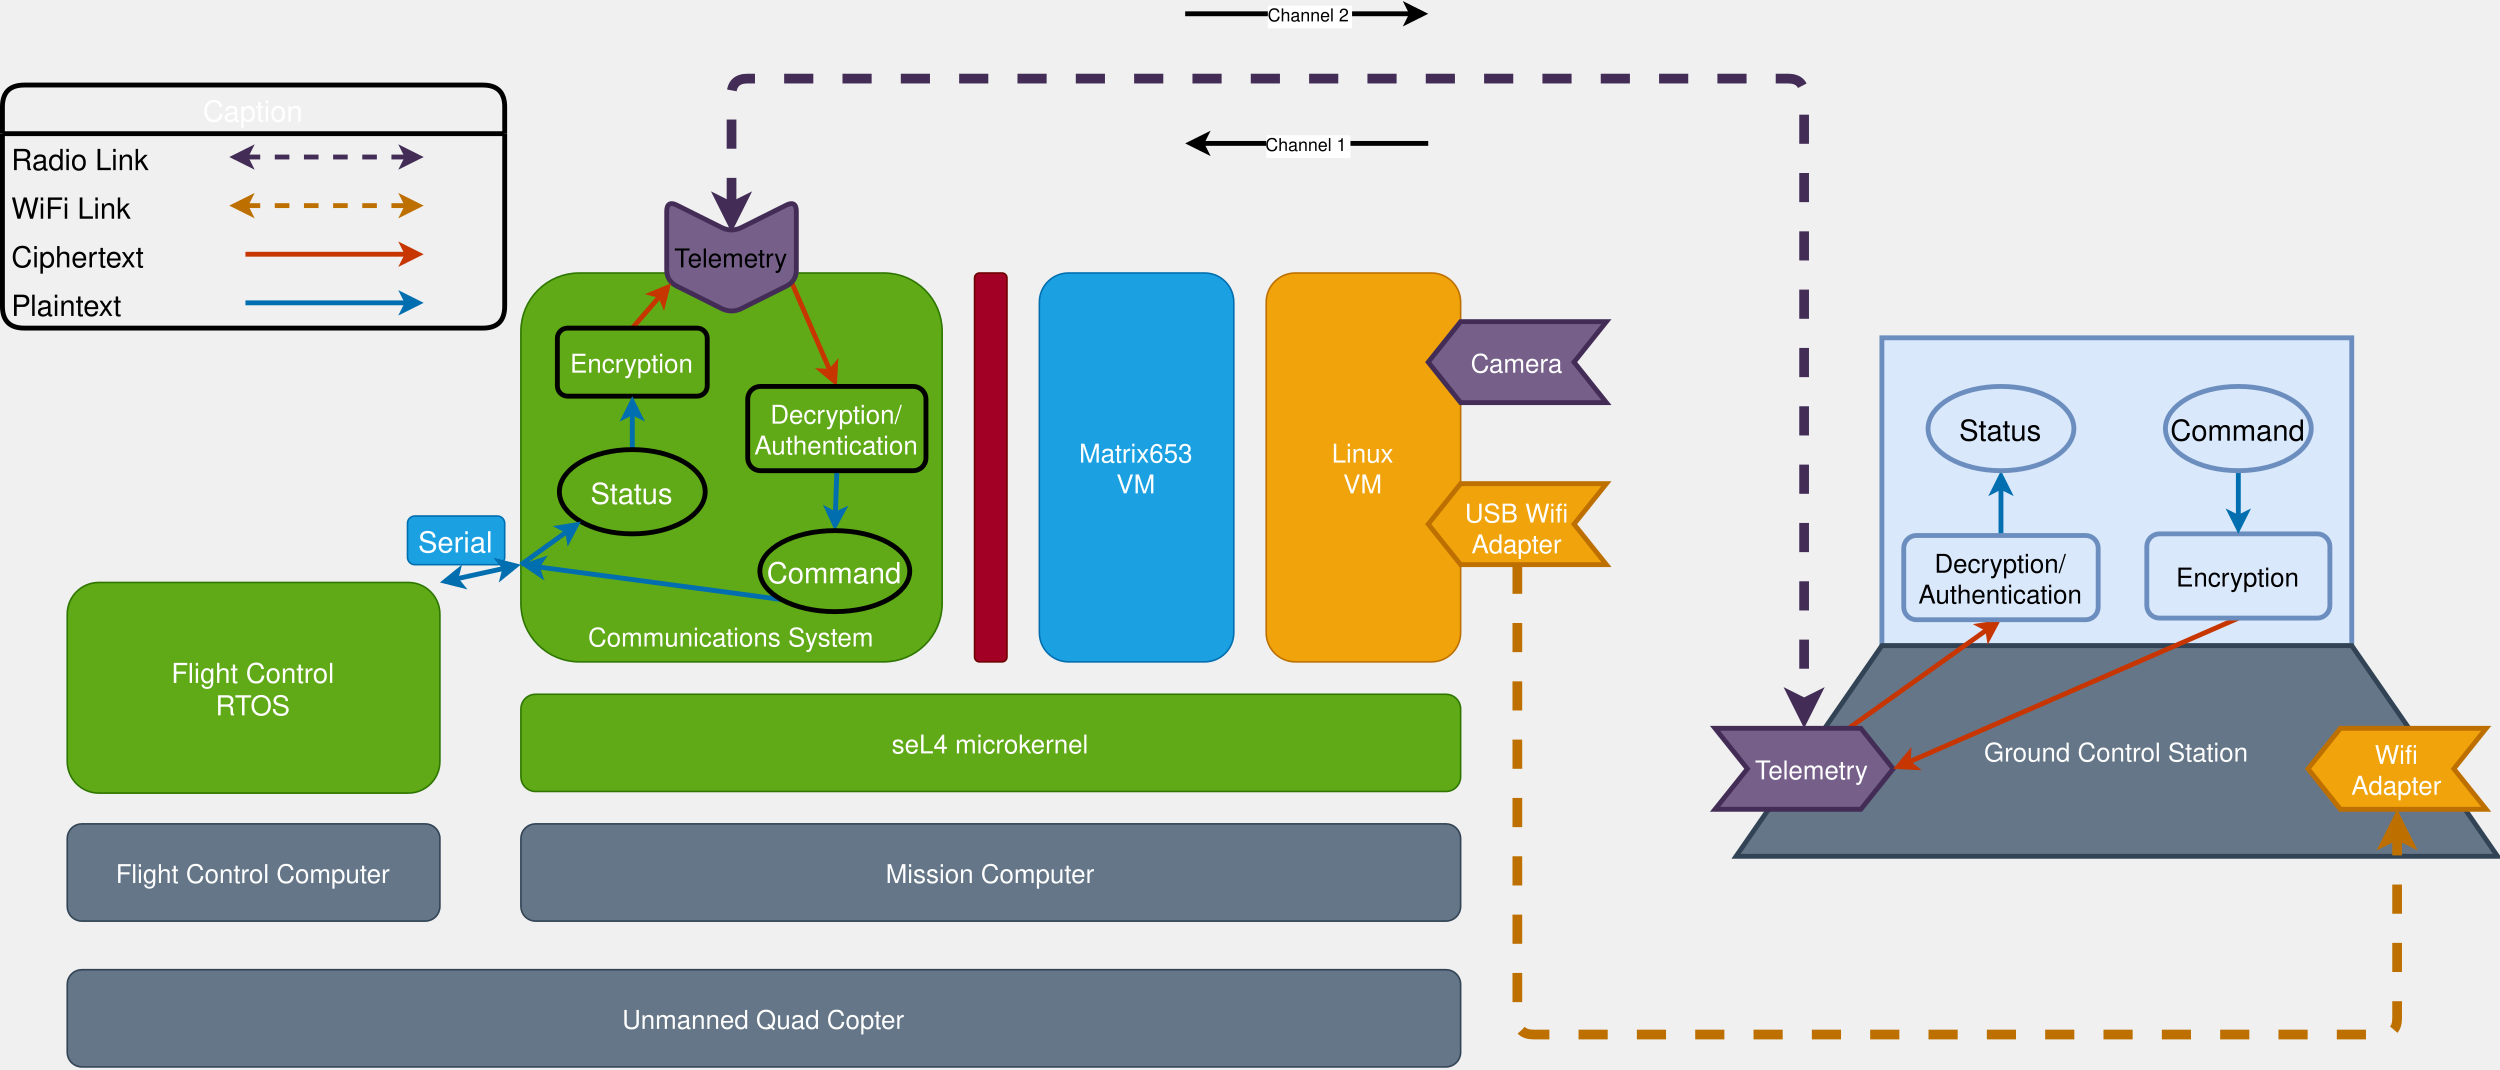
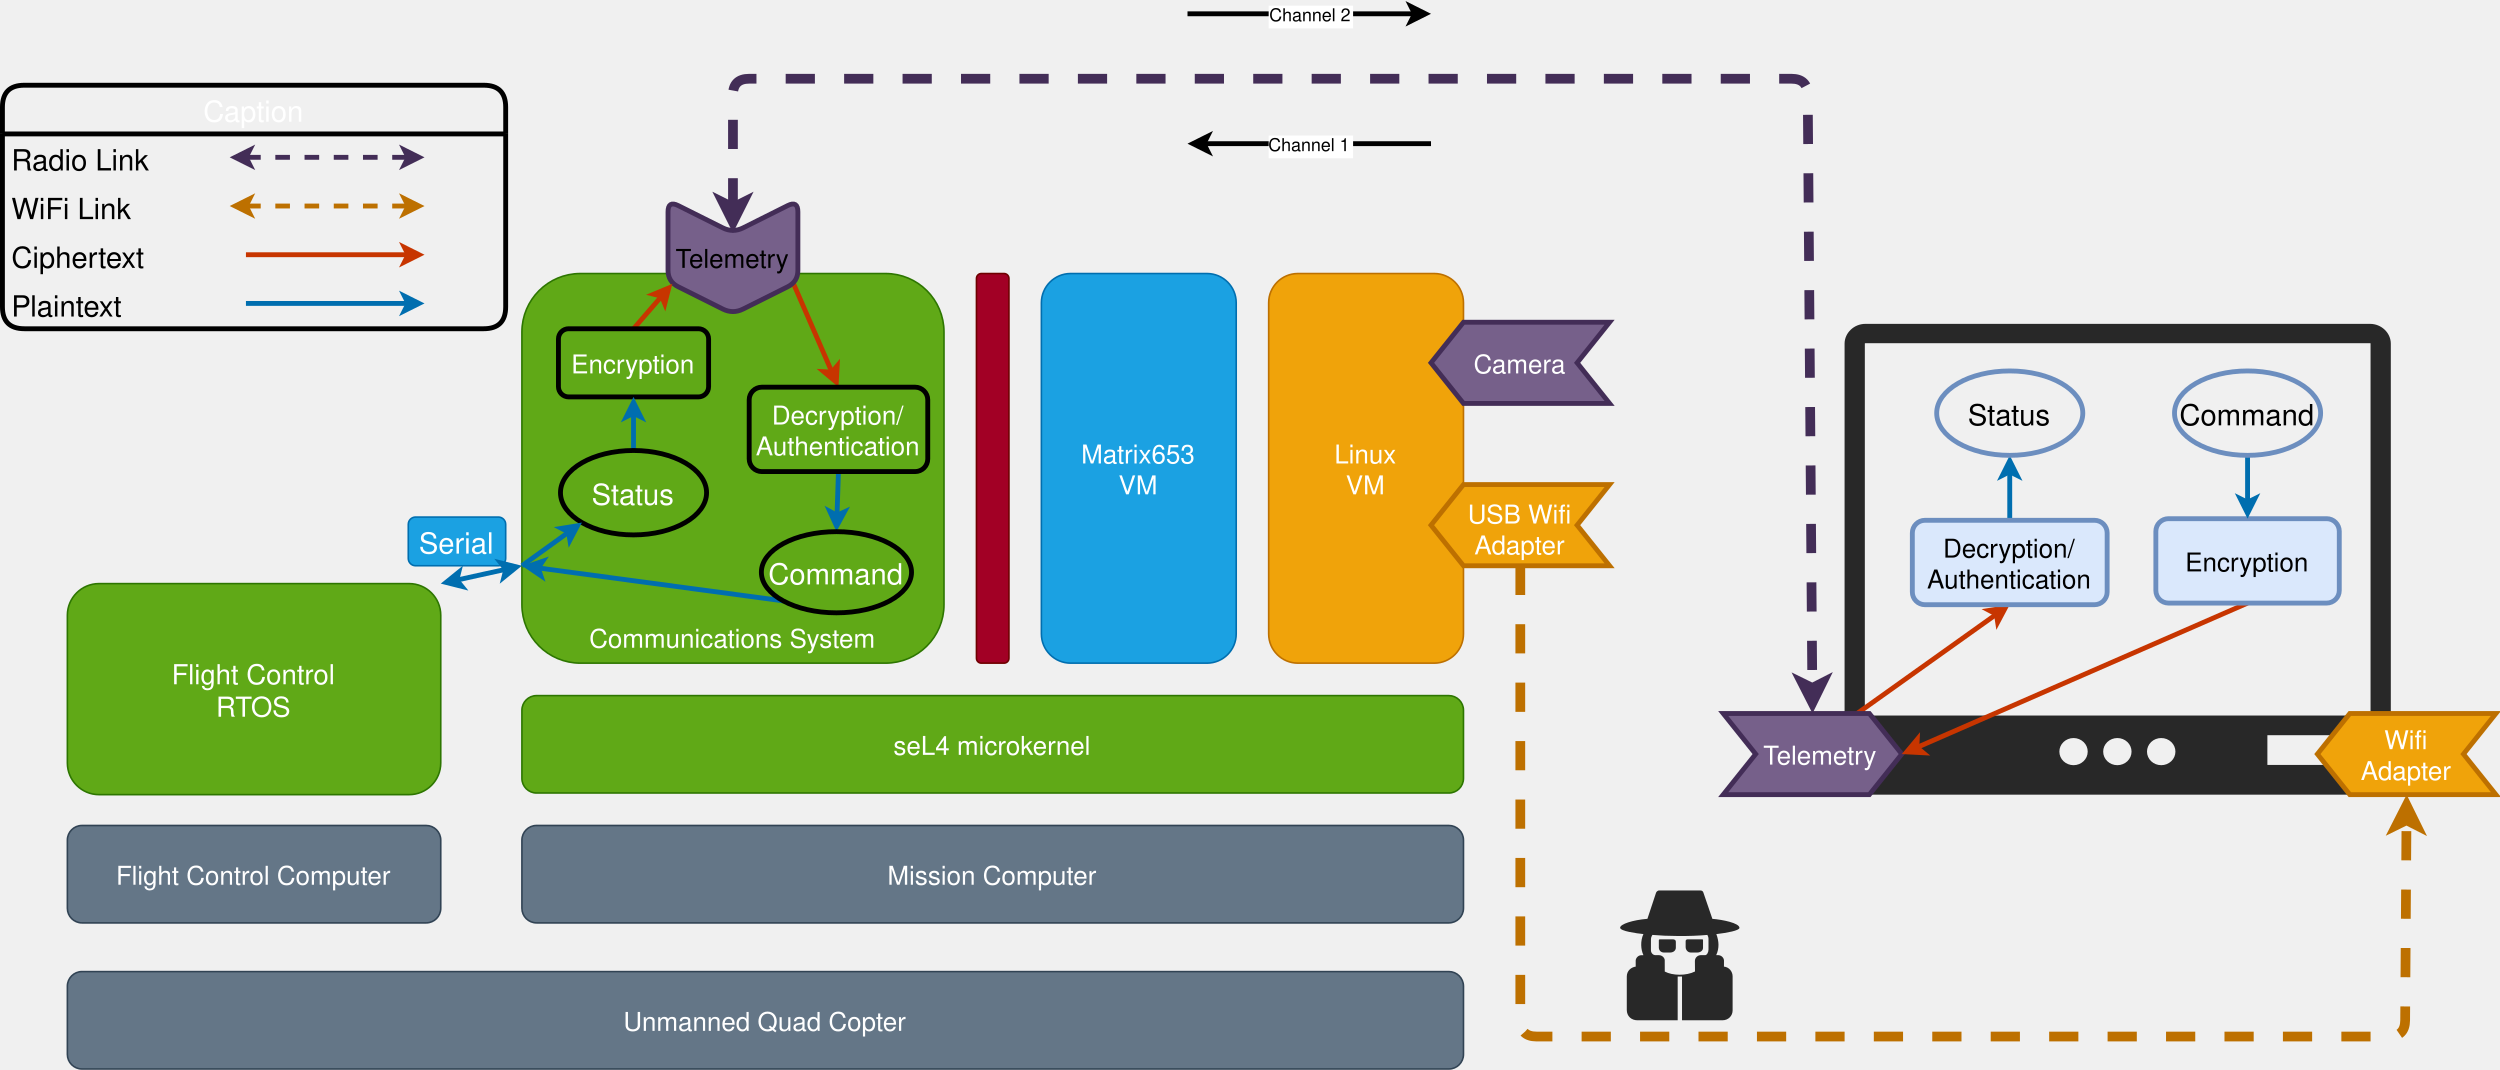
- <svg xmlns="http://www.w3.org/2000/svg" version="1.1" width="1543px" height="660px" viewBox="-0.5 -0.5 1543 660" content="&lt;mxfile&gt;&lt;diagram id=&quot;E4ksEo9JBggvoTbmlbK2&quot; name=&quot;Page-1&quot;&gt;7V1dc+I4Fv01PG6XZdmS/RhI0vuQru3tzGzPPCogQNXGpmzTgf71K4H8JQlsHBlIT1KpCha2sM+99+ge6YqM4GS1/ZyS9fJLMqPRyHVm2xG8H7ku8BHmf0TLTrYAAA8ti5TNZFvV8Mx+UdnoyNYNm9GscWKeJFHO1s3GaRLHdJo32kiaJq/N0+ZJ1PzUNVlQreF5SiK99Tub5UvZihyneuPflC2W8qPD4o0VKU6WDdmSzJLXWhN8GMFJmiT54dVqO6GRQK/A5XDd45F3yxtLaZx3usCTyP8k0UY+3TNNGYnk/eW74qFzuuVdjrM8TX7QSRIl6b4dOg56uOP9j+csimrt4IUAyh9oTCK2iHnblN8T5W+Of9I0ZxzNO/nGis1m4lPGabKJZ1TcGhD9JXEubQ8CeVzrf77/4e2LiGTCoA5/rT+/hER8Jt3WmiQen2myonm646fId7m1DpdI74S+PH6tTI1k07JmZCjbiHSuRdlzhT9/IU1gNoerGeMx2n+C60z406dJtH+1Wm8EkqqFFPia5kAeRgE+AaNmWMidw/cUQyA7IAdNjH1Px7gEtA4ysgCy7vFfWJaxJP5NsIWoHVw/GAhcXwM3o0+eoD42FRikMdWp5TS4DgnBWeC691hQ8UXA9dAFwUUd6AEJ6hUP/+2P/zxfBWk8CEXAEHSjCGCDiLGG9MWgHMBJXcdAr6YxzPUsYFdkaWeAp8SpAibh98+J5Qww0aPj2AITeR3AHAxLoGH5xOLNthbn//tynmvOHQIdoqP5uP8xoTm+x85QfBq47eiCweANDbkAyVO2RT58A8Rl6tvZYask2j7EKLgmxMAP2umAzri+kodxEgstQLcs/4sfOp+wLw//Hh2SfPH6fls/2BUHfBDcHa7yi8O/6+9Vl+2PiusO9ii0HGwXH2WwqMFFONqOycITzIXESUrKkk06LZWuhD4n6YIW53nyTAHXScunNCI5+9mUq2/j9A6kzsXsWrzMcrrmD7rmOpJ/kJB8+6av1TGHbUsLYQ805aeB5/Hh0cethkInQi5Ncg5JIvRm6OiGwwg5gWBFkk6L7jw78ef5fiP+gEFQYkP4BVbGYl1S/kEjWnXUKvFlPNbxkk19hH17tBmM6Dj2hnNPyY0A9jVrDCXvAXepM1IjI4+gaUBf5t1QbLr4jNBgPrWDIigHkWJQMSn40JSeh1aA1KXQ5z1wjZmSZxnyx4gqT/nfX4notcFWZXs3yjLaqVT4/SkrO5xjoqtyxsGGLQFo2tKDui09E0NZkVoA6xR18QQB2E4QSsoaLEHAhgQBXzFB6CCZrSQIRvAsJAjHEgIbEeaEuBlhgT6ZUUZhPcJ8K2Sp527vLwcoM24rjOcq9jBMLg2WBGBddJ7Hd3W6A93oDtTJrsZ974buQGigu4JzrkB3xf3UjPgQT9Pd2phwtMgbCzndgBkzgAh+akoYiEz8BQ385VrA2rCo8L6Glpr2/BcITqlPC+YK1Rk1QzY33FhjWKOYkBVNyT9yoAm9ZtyYVNJg4wzU5477jzOXmHdDZxhnRrJl6wz38ZnsboOOa8qx3dD2oLO/9C5Nya52wjphcZ7Vev4qGmquhZuuhbBS6aGcD3wQnLqAvzjcQuVc5bN0DP2rKoDStP1nl1ppunSsAWgaXpam9Un5P5/5Yznf2ZzVVj7uZmRtKof4R5A3xGra47majYowtE7frp5hfoTT8STVQ7Bhq8tKbKhL7I9IqhknaI49F9XbUJ90/zNekTjm4LjOfzdE/JkkRuu8o7IvZZUXGcaTwISxjcIkAPXxZJKsVpuYu6bgAJ7IOM87zkmrawVARF5oNCbTH4t9u9LrVcMDKqbznFAznbHExE54dBhnaDy7E3XTAndRbcume8xImuvNp8tK6rl+I4e/pOw4pr6Pa/+jVm7OyUvk+k1S1SsIT4xT58kKTQcEysJdWflRdHF4InnVCUER+M2OsNLPAQStn3N1jqeUYwctMgcUU07G89+ucvwOKse+qsbDrlYNXs5SzHs0I8PpGBn2p289PV/rPH3bMiV7fulnmTHrdrMyuriKjHGLjKjGOGF5Up1zCr3ztgKwLgOM5fWOa9V/lZV/xyv8OgZMsa+pUf+Frhcw+mTiPa0C5rGudDb5kj+bzPx+r2Dy1bIX3HXWxkYkFeFoK1Xr7/ZFcIJR18FsoEDpGhGXSa6gMqnnuYrZuyZXagU/VIsBj2RXvTKaLl51gp97sHODm2vJzfuhZ6TT8/UWoz3DohtX30SUw6mGjCK2zpryWFitvomyD7hHdfRxgrZCx9oUra9rZ3NuY2Xez9eR75/b3Ejp2vDBY1pW864oBnRJJypHN9lvHj0wgJ+UVURomHoyVfFaSWf8Ny5Q10OnKgI9Z+x5d7FjjJzrDTxIl9ETYtbQ2StbReQwqyswlO8IlKdLFs2eyC7ZiEfiuer0R3E0XiYp+8XPJ9GoKJ7iqay0AHQaZzyLK2WfKRXV018LNIHS9IVsGyc+kSwv7iaJIrLO2Mv+/sSFK442i8dJnier4qqj4X+OIHkDVVgIf2VfY6BPCkCTkgFWBk6kx/43MmMJb3pi8Q/NfXquEkR0Li47ukaQrcmUxYun/Wn3XtXyTT6waEr45fNor52W/ELKexjLaUt+b/6Y/3JIJmJc9vm9TvgxqI75rzg95ZaN+e0TtjcY5Q73SoXTHdZJyUsZDm2+1acs0+AuZey2O0w5OHTzECvLEqjDVpnLaN1TpUb9lg5Q11znMqoVKEzgeZ88J6x+cLPDrhrWVb8q4XS3FhUt0hXtd/bIPrjldrnF8DUaw3EL1tOWG+SWfmWMN84teBhuaenWJrfouzcmbL3cO3r+QS03SC3hRalFX+z6GgnwPrzjNr2jrH+4TFbbv9jmqkv6tzaqKLUnwBlmWGnr1+a40uVrUgb1jH5zVLfuGXAgz2jp16Jn4N9wjeHYflFrawzFTvjm9nivo6/anynF+nyXlfqJ97aXlAeOtpfU1QZg49dRWVlzwPq00nBrPUYv777WgybBw9hWCb7rBmoZmKF2ZbC1HmyzbPJGisCGJzHfQGLFzvNrkJi+EXvAOoNbih6Irxg7gb3U8CgWlnezavkTxs38Sf1qwa55mLptUu3HYt4V6FptshTbhsRZZvZ6EptMRnJRsaZ+u29aMRioML/8NnvZ7ajcEdLBje1TQeHs79knVV/qvRVCdW6tI4teGeqJZOWVQLfBUF5ZOMAVvZIfVv8p4YBl9Q8n4MP/AQ==&lt;/diagram&gt;&lt;/mxfile&gt;">
+ <svg xmlns="http://www.w3.org/2000/svg" version="1.1" width="1540px" height="659px" viewBox="-0.5 -0.5 1540 659" content="&lt;mxfile&gt;&lt;diagram id=&quot;E4ksEo9JBggvoTbmlbK2&quot; name=&quot;Page-1&quot;&gt;7V3fc6M4Ev5r/LgphPjlx9hJ7h6S2txk72b3aUoB2VYFgwvwxN6//iQsYZCEwY6wndlkpiZGCBm+7v66Wy0xIzhdbv6VodXiKY1wPLKtaDOCdyPbBq4F6C/WsuUtlmiZZyTibfuGF/I3Fh1565pEOG90LNI0Lsiq2RimSYLDotGGsix9b3abpXHzW1dojpWGlxDFaut3EhUL3upZ1v7EvzGZL/hXj8WJJRKdeUO+QFH6XmuC9yM4zdK02H1abqY4ZugJXHbXPbScrW4sw0nR64Ix3F3yE8Vr/nT8zoqteNyfOCsIffpH9Irj5zQnBUkTeuo1LYp0OYKT/A0XIXswix4simVMPwL6cUbieJrGaVaOA+2A/WH9iyx9w+JMkib0iybiW25jMmejF+mKtq5SkhQ4u/9JHyjnwyLeI8TsFBtvgVbsXpebOdO4m5DkYfojRzN8Q9LiR7EgyTz/Qag65Dfs3/Im+HPTb8WbVvRAJROqzThd4iLb0i7iAgD93TVck23Ix3jfq4UDOMSLmkZQleDqyFVxXg2+lxb9wAXWIjxHFd4LzgiKFRHSZywU4KlILMu7v31QRQVeEcC2DmtZTEsSRexbJlm6TiIcCdGnScENFwT8uDb+rPyh7fMY5TnXnBb4NUJqlUiFKxcIdC1FIJ6lygMaEIetCOMhLr/Btqb06bM0Lj8tV2uGpCwhCb6mODzH9wL/AIyKYCFVDteRBOGZATloYuw6KsYVoHWQPQMgqxr/RPKc8dGvgS30usF1g4HAdRVwc/zoML9FQoZBlmCVWg6Da6ExOApc+85nfvQs4DreGcH1etCDx6iXPfy3P35/uQjS/iAUAceqX9RSBDBBxH53SDMUlAMoqW1p6FXnw2zHRExhHQ2eZKcSmIjePyWWI8D0HizLFJie0wPMwbAECpaPJFlvanb+v6fjVHNmIWghFc2H8keH5uTOt4bi08DuRhcMBq8mdXlCRUY2ngs/AHEV+vZW2H0QbR5iL7gkxMANuukARzQ55oc8l8MbUvxJD60b3+WHf412QT77fLepH2zFAXWC291Vrjj8q35uf1l5JK7byUMk4rA7+aiMRTYuRNG2dBKe+jSROEhJebrOwmqagkNfoGyORT+H92RwHZR8hmNUkJ/NuYaPcXoPUhc5dF7gMu+meST9IpbylU3P+2MK2waLWRmgZH4KeA51j67fKSjvgMllaYH4pMPYUgXne54VMFZEWSiGc8zYn+O6DfsDmoTS15hfYMQXqynlHzjG+4E6U3xuj3W8eNMpiX23tWmEaFnm3LkjxUbAdxVpDJXeA1+Vxtm5EJjmwko6g3Ghr+FC/4Jc2CM7MMKFWvAMcGEb9xkwL1B5CpEg+2reBoDGwFwj4bLqpj4f3VXBhRF5QEkegSqP4fiuR2ngIN/V6Q70oztQJ7sa930augNjDd0JzrkA3Yn7qQnxPgmz7aoMpw4nRmpmHgb4ddbPKpr4RggHs3DY4ABAz7tpRmvQ1fGXph7j2gaw1syffi7XUguzfwPBoUDbgLjG8uQB1GS2g/kazXTsFC1xhv6RjmbsNO3G1lQdBvMzomZqxM+cY4rBO0I4EcoXnZN57ZN2/ZyOrYux7bFpp1NeeptlaFvrUBbo89rIz6yhplp+U7U8X1qRIPUHrsQL0gX0w+4W9spVPUtP079oBlCJ9vREupOmK8UagKbheWlanX/87wt9LOs7mZHaJO9thFa6yu8/gryhL4c9jq3ISJihcfq21Qjzy5zag1TH8xqyOm+KDdUU+8uSasIRdepL5NvQUbkuWaIkoeDY1n/WiP2aplrpfKIVLlJBy9P4k0CHsYk1GACq/mSaLpfrhKom4wAayFgvW8pJy0sZQMwWWU5Q+DYv26VRL2oeUBKdY40V0Wmr6WbMo4efwUl0y9b3MtzZwkISlpihrFCbD1fQ67F+I4Y/Z9rRln235/6tUm7OyXPkTpukqi+WOuCnjksrlDwgkKaiqyK3GGL3RPyqAwlF4DYH8qVxdiAo4xyb5zjSytOgI80BYspJ2//jWY7bI8sxn1X7w1arBq/ci3mPpmVYPS3D/PSto8ZrvadvO6Zkj1/lVkXMqtyMeBdbSmNsERHVGGdcdapzjsh3PrbWpY+DMVzvuNRSl2qRU/tipp4GI/bfNJa6eJczGHUy8Q7vDeahnumsiwV9Nh75/VrG5Eres/J6nVmmCUsS5mgqVDtd7YVxglFfZzaQofS1iPMEV1Ca1HNsSex9gyt5sTKU1z21RFcnRTR9tOoAP5/Azg1urgU3n4eePZWeL1eMdjRFN5p9oyRSBRnHZJU302Mmtfp+sVPAbc2j2wnaCB0rU7SumjvrYxsj836uivzpsc2VLF0b3nh0ZTXngsmAmtK9FKhY57+49cAA3khVRKiZehoPFc64akx5quOpLQI9xvd8OtvRWs7lHI+nptFTpM+h83eyjNFuVpdhyM8wlMMFiaNHtE3X7JForBq+iaPJIs3I37Q/Envfy1CWSwBajR4v7Eo+ZoZz2udZoAmkpie0aXR8RHkh7iaNY7TKyWt5f+zCJUWbJBO+K393Vav5H5OQfIAqDJi/tIUrUCcFoC6TAUYcp6fa/jcUkZQ2PZLkTVGfE6sEMZ6xy1prBPkKhSSZP5bd7px9yzf+wKwppZfP4jJ3WtALMR1hwqct6b25E/qXQjJlftml9zqlx2B/TP+y7hmVbEJvH5FSYJgq3DtmSrerk6LXyhy6dOuUZZkadalst1thKufQT0OMlCU8tWqnOoez5LqHlhqdVjrw+sY658lagcQEjnPjWOP9j98csG8Oa8u7wg8PazCj9dSM9jt5IF/ccr3conljwHDc4qthyxVyy2nLGK+cW/xhuKVjWJPcou7emJLVolT04otarpBaxmelFrXY9Rwz8L604zq1o1r/cJ6o9vTFNhct6V+bV5HWngBrGLfSNa5Jv9LnjRCDasZpc1TXrhlwIM3oGNegZvi/YI2hbb+osRqDWP3d3B7v9NRV8zOlvjrfZWT9xGfbS0oJQ6nY2YoD1r55x0jNwVenlYar9Wi1vH+tx5sG9xNTS/CpcsnLwDQ592C1Ht/ksskrWQQ2PIm5GhITO88vQWLqRuwB1xlck/VAP7ic7QTmQsNWLAzvZlXiJ99vxk/yW9T6xmHytkl5HINxV6DmatMF2zbEeunZq3yT94gXFWvZb/9NKxoBCfHzt67zYUfVjpAeamyeCoSyf2adlHXp5K0QsnIrAxnUyrEaSO61EqgyGEorhQJcl1ba3Vr5md+6n+NwnZFiW3/nvm3IxVlQjsyrVzbXtztD3Vq6E97KRw/3/x3DzhD2/6sFvP8/&lt;/diagram&gt;&lt;/mxfile&gt;">
  <defs>
    <clipPath id="mx-clip-5-82-302-30-0">
      <rect x="5" y="82" width="302" height="30" />
    </clipPath>
    <clipPath id="mx-clip-5-112-302-30-0">
      <rect x="5" y="112" width="302" height="30" />
    </clipPath>
    <clipPath id="mx-clip-5-142-302-30-0">
      <rect x="5" y="142" width="302" height="30" />
    </clipPath>
    <clipPath id="mx-clip-5-172-302-30-0">
      <rect x="5" y="172" width="302" height="30" />
    </clipPath>
  </defs>
  <g>
+     <rect x="1098" y="199" width="413" height="290" fill="none" stroke="none" pointer-events="all" />
+     <path d="M 1148.57 199 C 1141.59 199 1135.76 204.56 1135.76 211.19 L 1135.76 440.28 L 1114.93 440.28 C 1105.57 440.28 1098 447.5 1098 456.44 L 1098 472.84 C 1098 481.77 1105.57 489 1114.93 489 L 1494.07 489 C 1503.43 489 1511 481.77 1511 472.84 L 1511 456.44 C 1511 447.5 1503.43 440.28 1494.07 440.28 L 1472.24 440.28 L 1472.24 211.19 C 1472.24 204.56 1466.46 199 1459.47 199 Z M 1148.57 210.91 L 1459.47 210.91 C 1459.76 210.91 1459.76 210.95 1459.76 211.19 L 1459.76 440.28 L 1148.24 440.28 L 1148.24 211.19 C 1148.24 210.95 1148.28 210.91 1148.57 210.91 Z M 1396.21 452.39 L 1472.53 452.39 L 1472.53 470.69 L 1396.21 470.69 Z M 1276.8 454.13 C 1279.12 454.13 1281.35 455.02 1282.99 456.59 C 1284.63 458.16 1285.55 460.3 1285.53 462.51 C 1285.53 467.12 1281.62 470.85 1276.8 470.85 C 1274.48 470.85 1272.26 469.97 1270.62 468.41 C 1268.99 466.85 1268.07 464.73 1268.07 462.51 C 1268.06 460.3 1268.97 458.16 1270.61 456.59 C 1272.25 455.02 1274.48 454.13 1276.8 454.13 Z M 1303.79 454.13 C 1306.12 454.13 1308.34 455.02 1309.98 456.59 C 1311.62 458.16 1312.54 460.3 1312.53 462.51 C 1312.53 464.73 1311.61 466.85 1309.97 468.41 C 1308.33 469.97 1306.11 470.85 1303.79 470.85 C 1298.97 470.85 1295.06 467.12 1295.06 462.51 C 1295.05 460.3 1295.96 458.16 1297.6 456.59 C 1299.24 455.02 1301.47 454.13 1303.79 454.13 Z M 1330.79 454.13 C 1333.12 454.12 1335.36 455 1337 456.58 C 1338.65 458.15 1339.57 460.29 1339.56 462.51 C 1339.56 464.73 1338.64 466.86 1336.99 468.42 C 1335.34 469.99 1333.11 470.86 1330.79 470.85 C 1328.47 470.85 1326.25 469.97 1324.61 468.41 C 1322.97 466.85 1322.05 464.73 1322.05 462.51 C 1322.04 460.3 1322.96 458.16 1324.59 456.59 C 1326.23 455.02 1328.46 454.13 1330.79 454.13 Z" fill="#282828" stroke="none" pointer-events="all" />
    <rect x="251" y="318" width="60" height="30" rx="4.5" ry="4.5" fill="#1ba1e2" stroke="#006eaf" pointer-events="all" />
    <g fill="#ffffff" font-family="Helvetica" text-anchor="middle" font-size="18px">
      <text x="280.5" y="340.5">Serial</text>
    </g>
    <rect x="41" y="508" width="230" height="60" rx="9" ry="9" fill="#647687" stroke="#314354" pointer-events="all" />
    <g fill="#ffffff" font-family="Helvetica" text-anchor="middle" font-size="16px">
      <text x="155.5" y="544.5">Flight Control Computer</text>
    </g>
    <rect x="321" y="508" width="580" height="60" rx="9" ry="9" fill="#647687" stroke="#314354" pointer-events="all" />
    <g fill="#ffffff" font-family="Helvetica" text-anchor="middle" font-size="16px">
      <text x="610.5" y="544.5">Mission Computer</text>
    </g>
    <rect x="321" y="428" width="580" height="60" rx="9" ry="9" fill="#60a917" stroke="#2d7600" pointer-events="all" />
    <g fill="#ffffff" font-family="Helvetica" text-anchor="middle" font-size="16px">
      <text x="610.5" y="464.5">seL4 microkernel</text>
    </g>
    <rect x="41" y="359" width="230" height="130" rx="19.5" ry="19.5" fill="#60a917" stroke="#2d7600" pointer-events="all" />
    <g fill="#ffffff" font-family="Helvetica" text-anchor="middle" font-size="17px">
      <text x="155.5" y="421">Flight Control</text>
      <text x="155.5" y="441">RTOS</text>
    </g>
    <rect x="321" y="168" width="260" height="240" rx="36" ry="36" fill="#60a917" stroke="#2d7600" pointer-events="all" />
    <rect x="601" y="168" width="20" height="240" rx="3" ry="3" fill="#a20025" stroke="#6f0000" pointer-events="all" />
    <rect x="781" y="168" width="120" height="240" rx="18" ry="18" fill="#f0a30a" stroke="#bd7000" pointer-events="all" />
    <g fill="#FFFFFF" font-family="Helvetica" text-anchor="middle" font-size="16px">
      <text x="840.5" y="285">Linux</text>
      <text x="840.5" y="304">VM</text>
    </g>
    <rect x="641" y="168" width="120" height="240" rx="18" ry="18" fill="#1ba1e2" stroke="#006eaf" pointer-events="all" />
    <g fill="#ffffff" font-family="Helvetica" text-anchor="middle" font-size="16px">
      <text x="700.5" y="285">Matrix653</text>
      <text x="700.5" y="304">VM</text>
    </g>
    <path d="M 488.33 174.33 L 511.97 228.73" fill="none" stroke="#c73500" stroke-width="3" stroke-miterlimit="10" pointer-events="stroke" />
    <path d="M 514.66 234.92 L 506.95 228.46 L 511.97 228.73 L 515.2 224.88 Z" fill="#c73500" stroke="#c73500" stroke-width="3" stroke-miterlimit="10" pointer-events="all" />
    <path d="M 426 138 L 419.13 124.26 Q 416 118 423 118 L 459 118 Q 466 118 469.13 124.26 L 482.87 151.74 Q 486 158 482.87 164.26 L 469.13 191.74 Q 466 198 459 198 L 423 198 Q 416 198 419.13 191.74 L 432.87 164.26 Q 436 158 432.87 151.74 Z" fill="#76608a" stroke="#432d57" stroke-width="3" stroke-miterlimit="10" transform="rotate(90,451,158)" pointer-events="all" />
    <rect x="421" y="143" width="60" height="30" fill="none" stroke="none" pointer-events="all" />
    <g fill="#000000" font-family="Helvetica" text-anchor="middle" font-size="16px">
      <text x="450.5" y="164.5">Telemetry</text>
    </g>
-     <rect x="1161" y="208" width="290" height="190" fill="#dae8fc" stroke="#6c8ebf" stroke-width="3" pointer-events="all" />
-     <path d="M 1071 528 L 1161 398 L 1451 398 L 1541 528 Z" fill="#647687" stroke="#314354" stroke-width="3" stroke-miterlimit="10" pointer-events="all" />
-     <g fill="#ffffff" font-family="Helvetica" text-anchor="middle" font-size="16px">
-       <text x="1305.5" y="469.5">Ground Control Station</text>
+     <path d="M 1143.5 439 L 1229.27 377.86" fill="none" stroke="#c73500" stroke-width="3" stroke-miterlimit="10" pointer-events="stroke" />
+     <path d="M 1234.77 373.95 L 1230.05 382.83 L 1229.27 377.86 L 1224.83 375.51 Z" fill="#c73500" stroke="#c73500" stroke-width="3" stroke-miterlimit="10" pointer-events="all" />
+     <path d="M 1061 439 L 1151 439 L 1171 464 L 1151 489 L 1061 489 L 1081 464 Z" fill="#76608a" stroke="#432d57" stroke-width="3" stroke-miterlimit="10" pointer-events="all" />
+     <rect x="1091" y="449" width="60" height="30" fill="none" stroke="none" pointer-events="all" />
+     <g fill="#FFFFFF" font-family="Helvetica" text-anchor="middle" font-size="16px">
+       <text x="1120.5" y="470.5">Telemetry</text>
    </g>
-     <path d="M 1140.5 449 L 1226.27 387.86" fill="none" stroke="#c73500" stroke-width="3" stroke-miterlimit="10" pointer-events="stroke" />
-     <path d="M 1231.77 383.95 L 1227.05 392.83 L 1226.27 387.86 L 1221.83 385.51 Z" fill="#c73500" stroke="#c73500" stroke-width="3" stroke-miterlimit="10" pointer-events="all" />
-     <path d="M 1058 449 L 1148 449 L 1168 474 L 1148 499 L 1058 499 L 1078 474 Z" fill="#76608a" stroke="#432d57" stroke-width="3" stroke-miterlimit="10" pointer-events="all" />
-     <rect x="1088" y="459" width="60" height="30" fill="none" stroke="none" pointer-events="all" />
-     <g fill="#FFFFFF" font-family="Helvetica" text-anchor="middle" font-size="16px">
-       <text x="1117.5" y="480.5">Telemetry</text>
-     </g>
-     <path d="M 1381 381 L 1177.26 469.96" fill="none" stroke="#c73500" stroke-width="3" stroke-miterlimit="10" pointer-events="stroke" />
-     <path d="M 1171.07 472.66 L 1177.52 464.93 L 1177.26 469.96 L 1181.12 473.18 Z" fill="#c73500" stroke="#c73500" stroke-width="3" stroke-miterlimit="10" pointer-events="all" />
-     <rect x="1324.5" y="329" width="113" height="52" rx="7.8" ry="7.8" fill="#dae8fc" stroke="#6c8ebf" stroke-width="3" pointer-events="all" />
+     <path d="M 1384 371 L 1180.26 459.96" fill="none" stroke="#c73500" stroke-width="3" stroke-miterlimit="10" pointer-events="stroke" />
+     <path d="M 1174.07 462.66 L 1180.52 454.93 L 1180.26 459.96 L 1184.12 463.18 Z" fill="#c73500" stroke="#c73500" stroke-width="3" stroke-miterlimit="10" pointer-events="all" />
+     <rect x="1327.5" y="319" width="113" height="52" rx="7.8" ry="7.8" fill="#dae8fc" stroke="#6c8ebf" stroke-width="3" pointer-events="all" />
    <g fill="#000000" font-family="Helvetica" text-anchor="middle" font-size="16px">
-       <text x="1380.5" y="361.5">Encryption</text>
+       <text x="1383.5" y="351.5">Encryption</text>
    </g>
    <path d="M 881 198 L 971 198 L 991 223 L 971 248 L 881 248 L 901 223 Z" fill="#76608a" stroke="#432d57" stroke-width="3" stroke-miterlimit="10" transform="rotate(-180,936,223)" pointer-events="all" />
    <rect x="906" y="208" width="60" height="30" fill="none" stroke="none" pointer-events="all" />
    <g fill="#FFFFFF" font-family="Helvetica" text-anchor="middle" font-size="16px">
      <text x="935.5" y="229.5">Camera</text>
    </g>
-     <path d="M 936 348 L 936 628 Q 936 638 946 638 L 1469 638 Q 1479 638 1479 628 L 1479 514.71" fill="none" stroke="#bd7000" stroke-width="6" stroke-miterlimit="10" stroke-dasharray="18 18" pointer-events="stroke" />
-     <path d="M 1479 505.71 L 1485 517.71 L 1479 514.71 L 1473 517.71 Z" fill="#bd7000" stroke="#bd7000" stroke-width="6" stroke-miterlimit="10" pointer-events="all" />
+     <path d="M 936 348 L 936 628 Q 936 638 946 638 L 1471 638 Q 1481 638 1481.07 628 L 1481.89 504.71" fill="none" stroke="#bd7000" stroke-width="6" stroke-miterlimit="10" stroke-dasharray="18 18" pointer-events="stroke" />
+     <path d="M 1481.95 495.71 L 1487.87 507.75 L 1481.89 504.71 L 1475.87 507.67 Z" fill="#bd7000" stroke="#bd7000" stroke-width="6" stroke-miterlimit="10" pointer-events="all" />
    <path d="M 881 298 L 971 298 L 991 323 L 971 348 L 881 348 L 901 323 Z" fill="#f0a30a" stroke="#bd7000" stroke-width="3" stroke-miterlimit="10" transform="rotate(-180,936,323)" pointer-events="all" />
    <rect x="898.5" y="310" width="75" height="30" fill="none" stroke="none" pointer-events="all" />
    <g fill="#FFFFFF" font-family="Helvetica" text-anchor="middle" font-size="16px">
      <text x="935.5" y="322">USB Wifi</text>
      <text x="935.5" y="341">Adapter</text>
    </g>
-     <path d="M 1424 449 L 1514 449 L 1534 474 L 1514 499 L 1424 499 L 1444 474 Z" fill="#f0a30a" stroke="#bd7000" stroke-width="3" stroke-miterlimit="10" transform="rotate(-180,1479,474)" pointer-events="all" />
-     <rect x="1449" y="459" width="60" height="30" fill="none" stroke="none" pointer-events="all" />
+     <path d="M 1427 439 L 1517 439 L 1537 464 L 1517 489 L 1427 489 L 1447 464 Z" fill="#f0a30a" stroke="#bd7000" stroke-width="3" stroke-miterlimit="10" transform="rotate(-180,1482,464)" pointer-events="all" />
+     <rect x="1452" y="449" width="60" height="30" fill="none" stroke="none" pointer-events="all" />
    <g fill="#FFFFFF" font-family="Helvetica" text-anchor="middle" font-size="16px">
-       <text x="1478.5" y="471">Wifi</text>
-       <text x="1478.5" y="490">Adapter</text>
+       <text x="1481.5" y="461">Wifi</text>
+       <text x="1481.5" y="480">Adapter</text>
    </g>
    <rect x="41" y="598" width="860" height="60" rx="9" ry="9" fill="#647687" stroke="#314354" pointer-events="all" />
    <g fill="#ffffff" font-family="Helvetica" text-anchor="middle" font-size="16px">
      <text x="470.5" y="634.5">Unmanned Quad Copter</text>
    </g>
    <rect x="341" y="377" width="220" height="30" fill="none" stroke="none" pointer-events="all" />
    <g fill="#FFFFFF" font-family="Helvetica" text-anchor="middle" font-size="16px">
      <text x="450.5" y="398.5">Communications System</text>
    </g>
-     <path d="M 451 127.29 L 451 58 Q 451 48 461 48 L 1103 48 Q 1113 48 1113 58 L 1113 433.29" fill="none" stroke="#432d57" stroke-width="6" stroke-miterlimit="10" stroke-dasharray="18 18" pointer-events="stroke" />
+     <path d="M 451 127.29 L 451 58 Q 451 48 461 48 L 1103 48 Q 1113 48 1113.08 58 L 1115.88 423.29" fill="none" stroke="#432d57" stroke-width="6" stroke-miterlimit="10" stroke-dasharray="18 18" pointer-events="stroke" />
    <path d="M 451 136.29 L 445 124.29 L 451 127.29 L 457 124.29 Z" fill="#432d57" stroke="#432d57" stroke-width="6" stroke-miterlimit="10" pointer-events="all" />
-     <path d="M 1113 442.29 L 1107 430.29 L 1113 433.29 L 1119 430.29 Z" fill="#432d57" stroke="#432d57" stroke-width="6" stroke-miterlimit="10" pointer-events="all" />
+     <path d="M 1115.95 432.29 L 1109.86 420.34 L 1115.88 423.29 L 1121.86 420.25 Z" fill="#432d57" stroke="#432d57" stroke-width="6" stroke-miterlimit="10" pointer-events="all" />
    <path d="M 389.75 202 L 407.06 181.98" fill="none" stroke="#c73500" stroke-width="3" stroke-miterlimit="10" pointer-events="stroke" />
    <path d="M 411.47 176.87 L 408.99 186.62 L 407.06 181.98 L 402.18 180.74 Z" fill="#c73500" stroke="#c73500" stroke-width="3" stroke-miterlimit="10" pointer-events="all" />
    <rect x="343.5" y="202" width="92.5" height="42" rx="6.3" ry="6.3" fill="#60a917" stroke="#000000" stroke-width="3" pointer-events="all" />
    <g fill="#ffffff" font-family="Helvetica" text-anchor="middle" font-size="16px">
      <text x="389.25" y="229.5">Encryption</text>
    </g>
    <path d="M 516 290 L 515.09 316.9" fill="none" stroke="#006eaf" stroke-width="3" stroke-miterlimit="10" pointer-events="stroke" />
    <path d="M 514.86 323.65 L 510.67 314.5 L 515.09 316.9 L 519.66 314.8 Z" fill="#006eaf" stroke="#006eaf" stroke-width="3" stroke-miterlimit="10" pointer-events="all" />
    <rect x="461" y="238" width="110" height="52" rx="7.8" ry="7.8" fill="#60a917" stroke="#000000" stroke-width="3" pointer-events="all" />
    <g fill="#ffffff" font-family="Helvetica" text-anchor="middle" font-size="16px">
      <text x="515.5" y="261">Decryption/</text>
      <text x="515.5" y="280">Authentication</text>
    </g>
    <path d="M 280.87 356.83 L 311.13 350.17" fill="none" stroke="#006eaf" stroke-width="3" stroke-miterlimit="10" pointer-events="stroke" />
    <path d="M 274.28 358.28 L 282.1 351.95 L 280.87 356.83 L 284.03 360.74 Z" fill="#006eaf" stroke="#006eaf" stroke-width="3" stroke-miterlimit="10" pointer-events="all" />
    <path d="M 317.72 348.72 L 309.9 355.05 L 311.13 350.17 L 307.97 346.26 Z" fill="#006eaf" stroke="#006eaf" stroke-width="3" stroke-miterlimit="10" pointer-events="all" />
-     <path d="M 481.76 369.52 L 331.01 349.34" fill="none" stroke="#006eaf" stroke-width="3" stroke-miterlimit="10" pointer-events="stroke" />
-     <path d="M 324.32 348.45 L 333.84 345.18 L 331.01 349.34 L 332.65 354.1 Z" fill="#006eaf" stroke="#006eaf" stroke-width="3" stroke-miterlimit="10" pointer-events="all" />
+     <path d="M 481.98 369.64 L 331.01 349.35" fill="none" stroke="#006eaf" stroke-width="3" stroke-miterlimit="10" pointer-events="stroke" />
+     <path d="M 324.32 348.45 L 333.84 345.19 L 331.01 349.35 L 332.64 354.11 Z" fill="#006eaf" stroke="#006eaf" stroke-width="3" stroke-miterlimit="10" pointer-events="all" />
    <ellipse cx="514.75" cy="352" rx="46.25" ry="25" fill="none" stroke="#000000" stroke-width="3" pointer-events="all" />
    <g fill="#FFFFFF" font-family="Helvetica" text-anchor="middle" font-size="18px">
      <text x="514.25" y="359.5">Command</text>
    </g>
    <path d="M 389.75 277 L 389.75 254.1" fill="none" stroke="#006eaf" stroke-width="3" stroke-miterlimit="10" pointer-events="stroke" />
    <path d="M 389.75 247.35 L 394.25 256.35 L 389.75 254.1 L 385.25 256.35 Z" fill="#006eaf" stroke="#006eaf" stroke-width="3" stroke-miterlimit="10" pointer-events="all" />
    <ellipse cx="389.75" cy="303" rx="45" ry="26" fill="none" stroke="#000000" stroke-width="3" pointer-events="all" />
    <g fill="#FFFFFF" font-family="Helvetica" text-anchor="middle" font-size="18px">
      <text x="389.25" y="310.5">Status</text>
    </g>
-     <path d="M 321 348 L 349.8 327.32" fill="none" stroke="#006eaf" stroke-width="3" stroke-miterlimit="10" pointer-events="stroke" />
-     <path d="M 355.28 323.39 L 350.6 332.29 L 349.8 327.32 L 345.35 324.98 Z" fill="#006eaf" stroke="#006eaf" stroke-width="3" stroke-miterlimit="10" pointer-events="all" />
+     <path d="M 321 348 L 349.76 327.3" fill="none" stroke="#006eaf" stroke-width="3" stroke-miterlimit="10" pointer-events="stroke" />
+     <path d="M 355.24 323.36 L 350.56 332.27 L 349.76 327.3 L 345.31 324.97 Z" fill="#006eaf" stroke="#006eaf" stroke-width="3" stroke-miterlimit="10" pointer-events="all" />
    <path d="M 311 82 L 311 65.5 Q 311 52 297.5 52 L 14.5 52 Q 1 52 1 65.5 L 1 82" fill="none" stroke="#000000" stroke-width="3" stroke-miterlimit="10" pointer-events="all" />
    <path d="M 1 82 L 1 188.5 Q 1 202 14.5 202 L 297.5 202 Q 311 202 311 188.5 L 311 82" fill="none" stroke="#000000" stroke-width="3" stroke-miterlimit="10" pointer-events="none" />
    <path d="M 1 82 L 311 82" fill="none" stroke="#000000" stroke-width="3" stroke-miterlimit="10" pointer-events="none" />
    <g fill="#FFFFFF" font-family="Helvetica" pointer-events="none" text-anchor="middle" font-size="18px">
      <text x="155.5" y="74.5">Caption</text>
    </g>
    <g fill="#000000" font-family="Helvetica" pointer-events="none" clip-path="url(#mx-clip-5-82-302-30-0)" font-size="18px">
      <text x="6.5" y="104.5">Radio Link</text>
    </g>
    <path d="M 151.1 96.41 L 250.9 96.41" fill="none" stroke="#432d57" stroke-width="3" stroke-miterlimit="10" stroke-dasharray="9 9" pointer-events="none" />
    <path d="M 144.35 96.41 L 153.35 91.91 L 151.1 96.41 L 153.35 100.91 Z" fill="#432d57" stroke="#432d57" stroke-width="3" stroke-miterlimit="10" pointer-events="none" />
    <path d="M 257.65 96.41 L 248.65 100.91 L 250.9 96.41 L 248.65 91.91 Z" fill="#432d57" stroke="#432d57" stroke-width="3" stroke-miterlimit="10" pointer-events="none" />
    <g fill="#000000" font-family="Helvetica" pointer-events="none" clip-path="url(#mx-clip-5-112-302-30-0)" font-size="18px">
      <text x="6.5" y="134.5">WiFi Link</text>
    </g>
    <path d="M 151.1 126.41 L 250.9 126.41" fill="none" stroke="#bd7000" stroke-width="3" stroke-miterlimit="10" stroke-dasharray="9 9" pointer-events="none" />
    <path d="M 144.35 126.41 L 153.35 121.91 L 151.1 126.41 L 153.35 130.91 Z" fill="#bd7000" stroke="#bd7000" stroke-width="3" stroke-miterlimit="10" pointer-events="none" />
    <path d="M 257.65 126.41 L 248.65 130.91 L 250.9 126.41 L 248.65 121.91 Z" fill="#bd7000" stroke="#bd7000" stroke-width="3" stroke-miterlimit="10" pointer-events="none" />
    <g fill="#000000" font-family="Helvetica" pointer-events="none" clip-path="url(#mx-clip-5-142-302-30-0)" font-size="18px">
      <text x="6.5" y="164.5">Ciphertext</text>
    </g>
    <g fill="#000000" font-family="Helvetica" pointer-events="none" clip-path="url(#mx-clip-5-172-302-30-0)" font-size="18px">
      <text x="6.5" y="194.5">Plaintext</text>
    </g>
    <path d="M 151 156.41 L 250.9 156.41" fill="none" stroke="#c73500" stroke-width="3" stroke-miterlimit="10" pointer-events="none" />
    <path d="M 257.65 156.41 L 248.65 160.91 L 250.9 156.41 L 248.65 151.91 Z" fill="#c73500" stroke="#c73500" stroke-width="3" stroke-miterlimit="10" pointer-events="none" />
    <path d="M 151 186.41 L 250.9 186.41" fill="none" stroke="#006eaf" stroke-width="3" stroke-miterlimit="10" pointer-events="none" />
    <path d="M 257.65 186.41 L 248.65 190.91 L 250.9 186.41 L 248.65 181.91 Z" fill="#006eaf" stroke="#006eaf" stroke-width="3" stroke-miterlimit="10" pointer-events="none" />
-     <path d="M 1234.5 330 L 1234.5 300.1" fill="none" stroke="#006eaf" stroke-width="3" stroke-miterlimit="10" pointer-events="none" />
-     <path d="M 1234.5 293.35 L 1239 302.35 L 1234.5 300.1 L 1230 302.35 Z" fill="#006eaf" stroke="#006eaf" stroke-width="3" stroke-miterlimit="10" pointer-events="none" />
-     <rect x="1174.5" y="330" width="120" height="52" rx="7.8" ry="7.8" fill="#dae8fc" stroke="#6c8ebf" stroke-width="3" pointer-events="none" />
+     <path d="M 1237.5 320 L 1237.5 290.1" fill="none" stroke="#006eaf" stroke-width="3" stroke-miterlimit="10" pointer-events="none" />
+     <path d="M 1237.5 283.35 L 1242 292.35 L 1237.5 290.1 L 1233 292.35 Z" fill="#006eaf" stroke="#006eaf" stroke-width="3" stroke-miterlimit="10" pointer-events="none" />
+     <rect x="1177.5" y="320" width="120" height="52" rx="7.8" ry="7.8" fill="#dae8fc" stroke="#6c8ebf" stroke-width="3" pointer-events="none" />
    <g fill="#000000" font-family="Helvetica" pointer-events="none" text-anchor="middle" font-size="16px">
-       <text x="1234" y="353">Decryption/</text>
-       <text x="1234" y="372">Authentication</text>
+       <text x="1237" y="343">Decryption/</text>
+       <text x="1237" y="362">Authentication</text>
    </g>
-     <ellipse cx="1234.5" cy="264" rx="45" ry="26" fill="none" stroke="#6c8ebf" stroke-width="3" pointer-events="none" />
+     <ellipse cx="1237.5" cy="254" rx="45" ry="26" fill="none" stroke="#6c8ebf" stroke-width="3" pointer-events="none" />
    <g fill="#000000" font-family="Helvetica" pointer-events="none" text-anchor="middle" font-size="18px">
-       <text x="1234" y="271.5">Status</text>
+       <text x="1237" y="261.5">Status</text>
    </g>
-     <path d="M 1381 290 L 1381 318.9" fill="none" stroke="#006eaf" stroke-width="3" stroke-miterlimit="10" pointer-events="none" />
-     <path d="M 1381 325.65 L 1376.5 316.65 L 1381 318.9 L 1385.5 316.65 Z" fill="#006eaf" stroke="#006eaf" stroke-width="3" stroke-miterlimit="10" pointer-events="none" />
-     <ellipse cx="1381" cy="264" rx="45" ry="26" fill="none" stroke="#6c8ebf" stroke-width="3" pointer-events="none" />
+     <path d="M 1384 280 L 1384 308.9" fill="none" stroke="#006eaf" stroke-width="3" stroke-miterlimit="10" pointer-events="none" />
+     <path d="M 1384 315.65 L 1379.5 306.65 L 1384 308.9 L 1388.5 306.65 Z" fill="#006eaf" stroke="#006eaf" stroke-width="3" stroke-miterlimit="10" pointer-events="none" />
+     <ellipse cx="1384" cy="254" rx="45" ry="26" fill="none" stroke="#6c8ebf" stroke-width="3" pointer-events="none" />
    <g fill="#000000" font-family="Helvetica" pointer-events="none" text-anchor="middle" font-size="18px">
-       <text x="1380.5" y="271.5">Command</text>
+       <text x="1383.5" y="261.5">Command</text>
    </g>
    <path d="M 731 8 L 870.9 8" fill="none" stroke="rgb(0, 0, 0)" stroke-width="3" stroke-miterlimit="10" pointer-events="none" />
    <path d="M 877.65 8 L 868.65 12.5 L 870.9 8 L 868.65 3.5 Z" fill="rgb(0, 0, 0)" stroke="rgb(0, 0, 0)" stroke-width="3" stroke-miterlimit="10" pointer-events="none" />
    <g fill="rgb(0, 0, 0)" font-family="Helvetica" pointer-events="none" text-anchor="middle" font-size="11px">
-       <rect fill="rgb(255, 255, 255)" stroke="none" x="782" y="3" width="52" height="14" stroke-width="0" />
-       <text x="806.93" y="12.71">Channel 2</text>
+       <rect fill="rgb(255, 255, 255)" stroke="none" x="781" y="3" width="52" height="14" stroke-width="0" />
+       <text x="806.38" y="12.59">Channel 2</text>
    </g>
    <path d="M 881 88 L 741.1 88" fill="none" stroke="rgb(0, 0, 0)" stroke-width="3" stroke-miterlimit="10" pointer-events="none" />
    <path d="M 734.35 88 L 743.35 83.5 L 741.1 88 L 743.35 92.5 Z" fill="rgb(0, 0, 0)" stroke="rgb(0, 0, 0)" stroke-width="3" stroke-miterlimit="10" pointer-events="none" />
    <g fill="rgb(0, 0, 0)" font-family="Helvetica" pointer-events="none" text-anchor="middle" font-size="11px">
      <rect fill="rgb(255, 255, 255)" stroke="none" x="781" y="83" width="52" height="14" stroke-width="0" />
-       <text x="805.5" y="92.71">Channel 1</text>
+       <text x="805.79" y="92.59">Channel 1</text>
    </g>
+     <path d="M 1041.04 586.26 C 1039.34 586.26 1037.86 584.77 1037.86 582.91 L 1037.86 579.27 C 1037.86 578.37 1038.45 578.11 1039.38 578.11 L 1047.99 578.11 C 1048.41 578.11 1048.56 578.24 1048.56 578.57 L 1048.56 583.37 C 1048.56 585.2 1046.76 586.26 1045.04 586.26 Z M 1024.51 586.26 C 1022.64 586.26 1021.34 584.95 1021.34 583.14 L 1021.34 578.81 C 1021.34 578.25 1021.66 578.11 1022.12 578.11 L 1029.63 578.11 C 1030.89 578.11 1031.82 578.36 1031.82 579.8 L 1031.82 583.26 C 1031.82 584.87 1030.47 586.26 1028.28 586.26 Z M 1024.99 597.97 C 1029.85 600.56 1038.22 600.65 1043.62 597.93 L 1043.56 591.46 C 1043.56 589.63 1045.03 587.85 1047.44 587.85 L 1049.89 587.87 C 1050.94 587.87 1051.93 586.14 1051.93 584.48 L 1051.93 577.77 C 1051.93 576.97 1051.62 576.08 1051.25 575.41 C 1040.19 576.43 1026.29 576.21 1017.37 575.41 C 1016.97 576.05 1016.49 576.97 1016.49 578.04 L 1016.47 584.84 C 1016.47 586.52 1017.76 587.88 1019.27 587.88 L 1021.35 587.87 C 1023.53 587.87 1024.98 589.72 1024.98 590.98 Z M 1008.24 628 C 1004.47 628 1001.6 625.54 1001.6 621.61 L 1001.6 601.05 C 1001.6 597.37 1004.4 595.31 1007.1 594.93 L 1007.08 591.28 C 1007.08 589.77 1008.56 587.9 1010.56 587.9 L 1011.85 587.88 C 1010.19 584.34 1009.88 579.15 1011.84 574.88 C 1007.84 574.49 997.5 573.11 997.5 570.98 C 997.5 568.75 1005.32 566.21 1014.31 565.49 L 1019.58 549.57 C 1019.76 549.04 1020.31 548.01 1021.76 548.01 L 1046.71 548.01 C 1047.93 548 1048.51 548.48 1048.78 549.31 L 1054.32 565.51 C 1060.47 565.98 1071 568.09 1071 571.05 C 1071 572.74 1063.2 574.16 1056.77 574.91 C 1058.41 579.35 1058.67 583.57 1056.68 587.86 L 1057.72 587.85 C 1059.91 587.85 1061.48 589.55 1061.48 591.33 L 1061.46 594.93 C 1064.7 595.25 1066.79 598.05 1066.79 600.93 L 1066.79 621.94 C 1066.79 625.17 1064.27 628 1060.45 628 L 1035.62 628 L 1035.62 601.06 L 1032.95 601.06 L 1032.95 628 Z" fill="#282828" stroke="none" pointer-events="none" />
  </g>
</svg>
